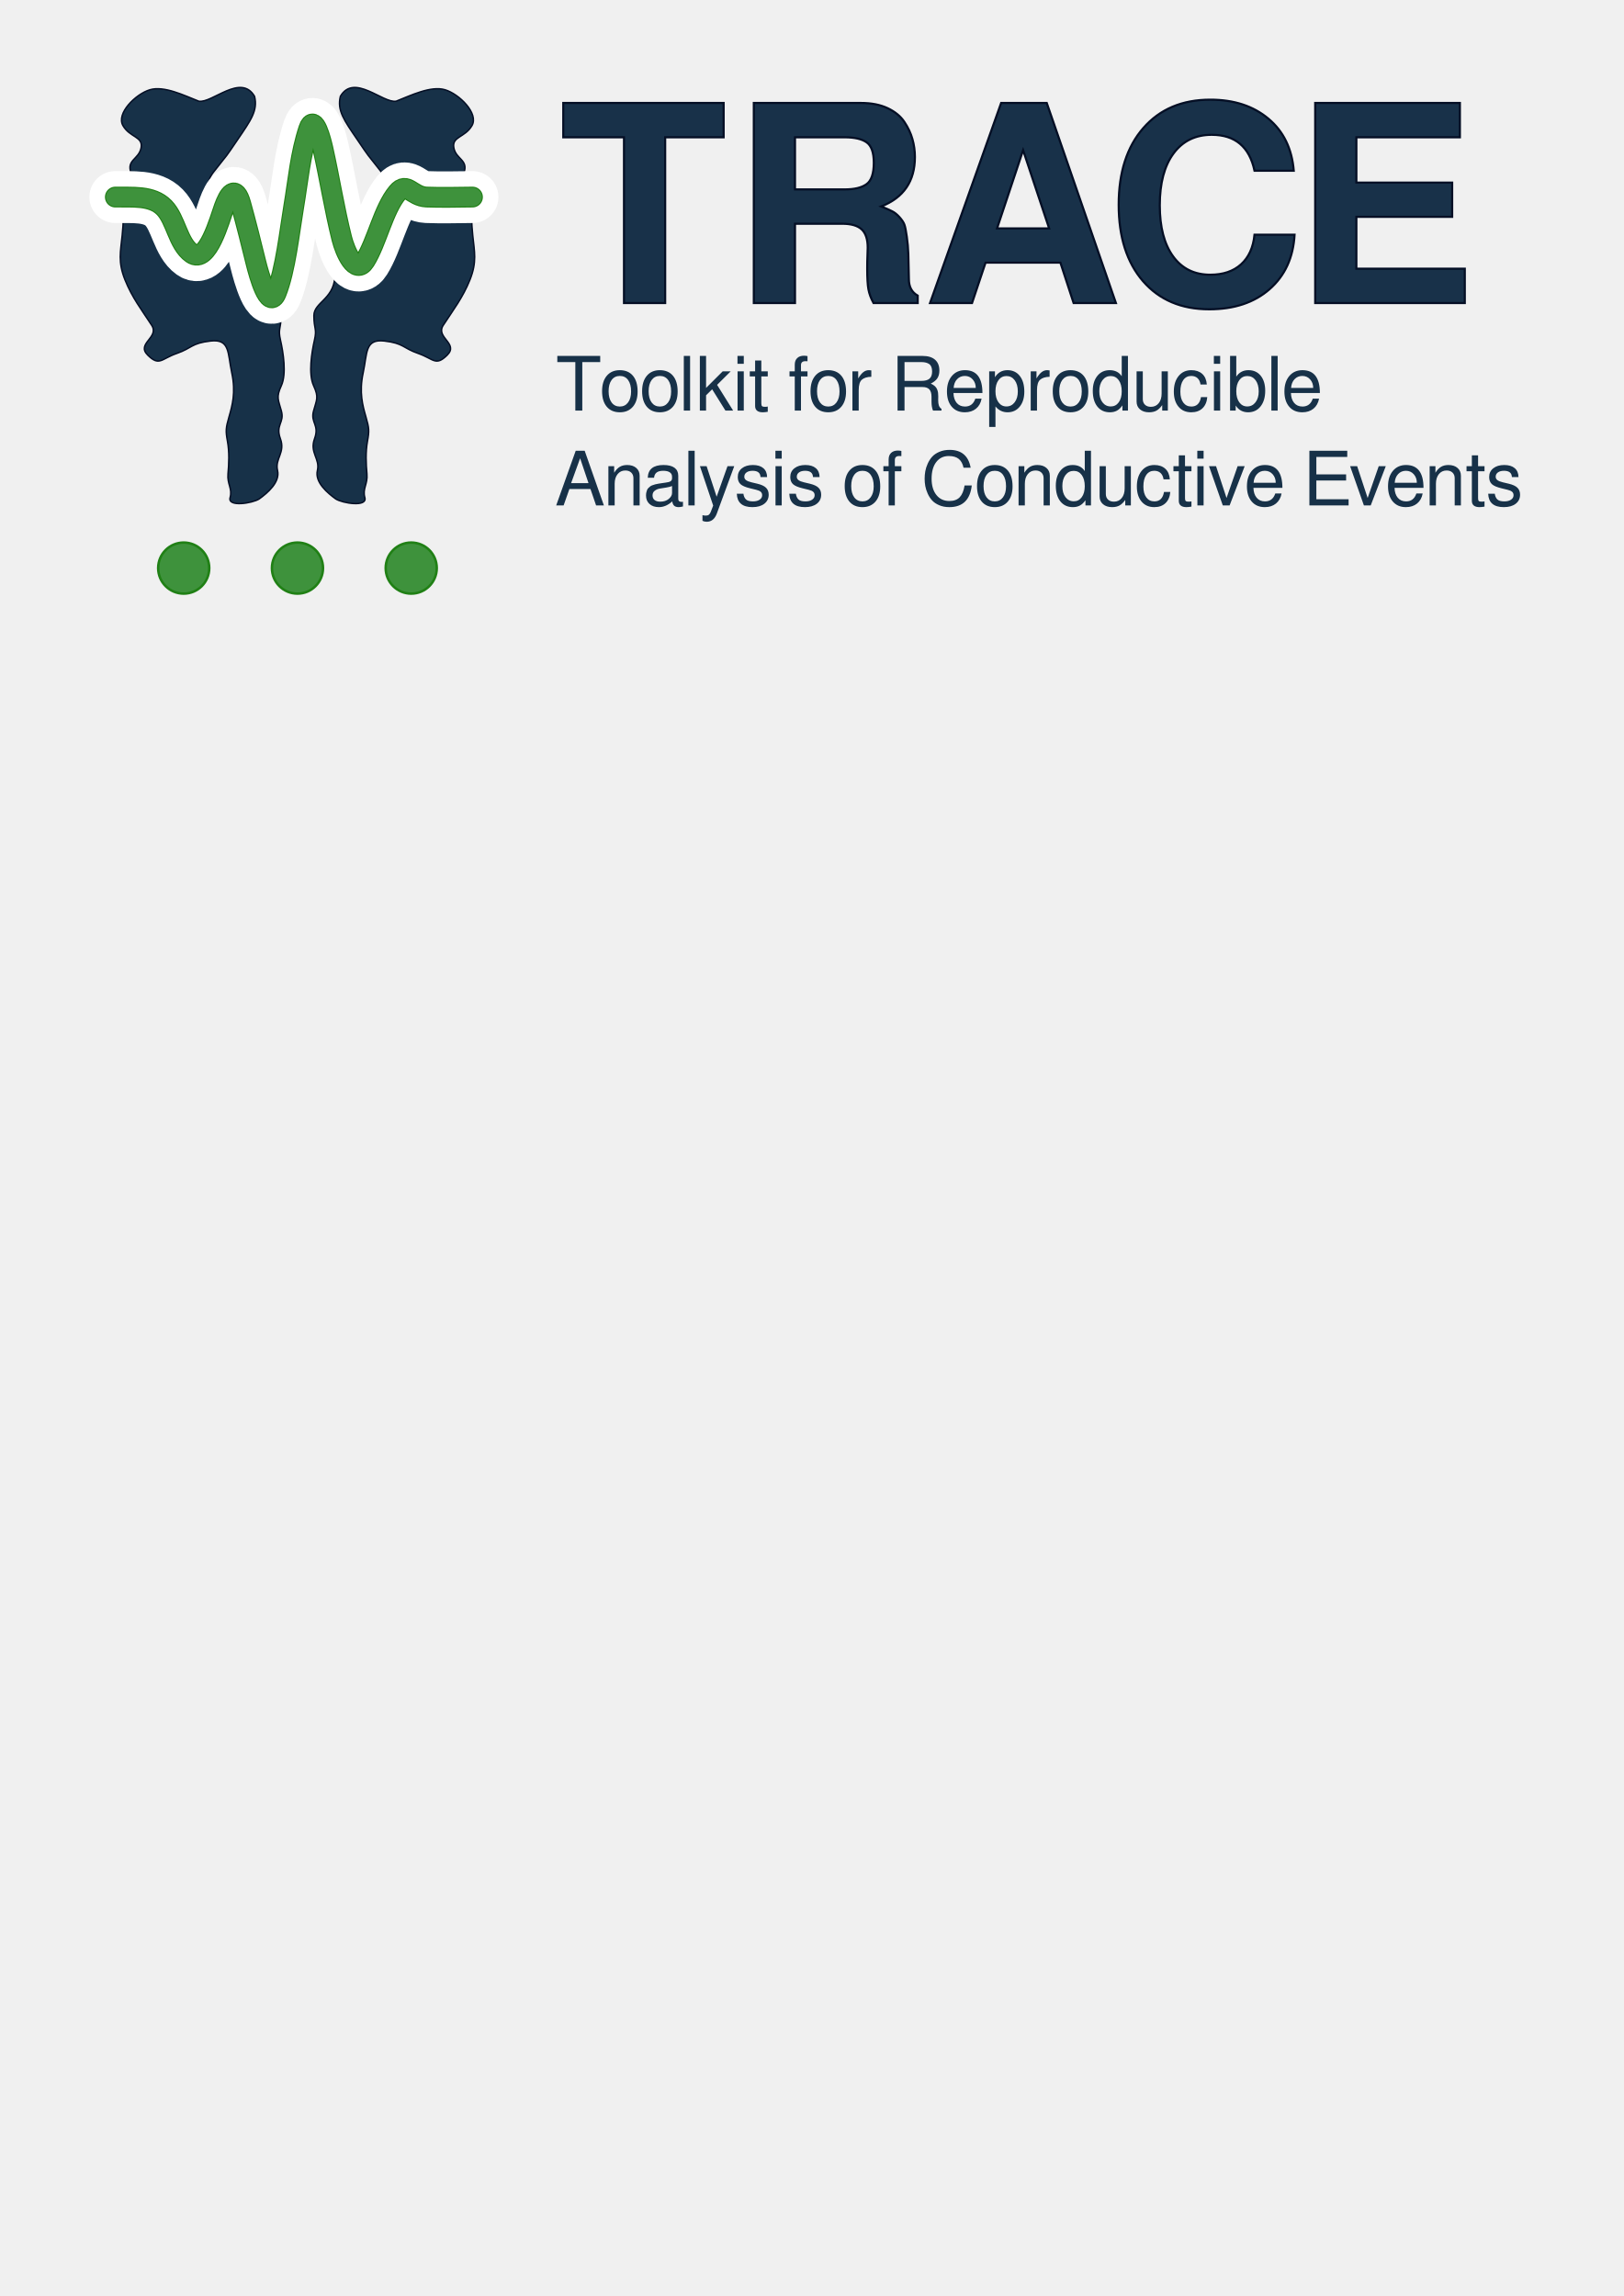
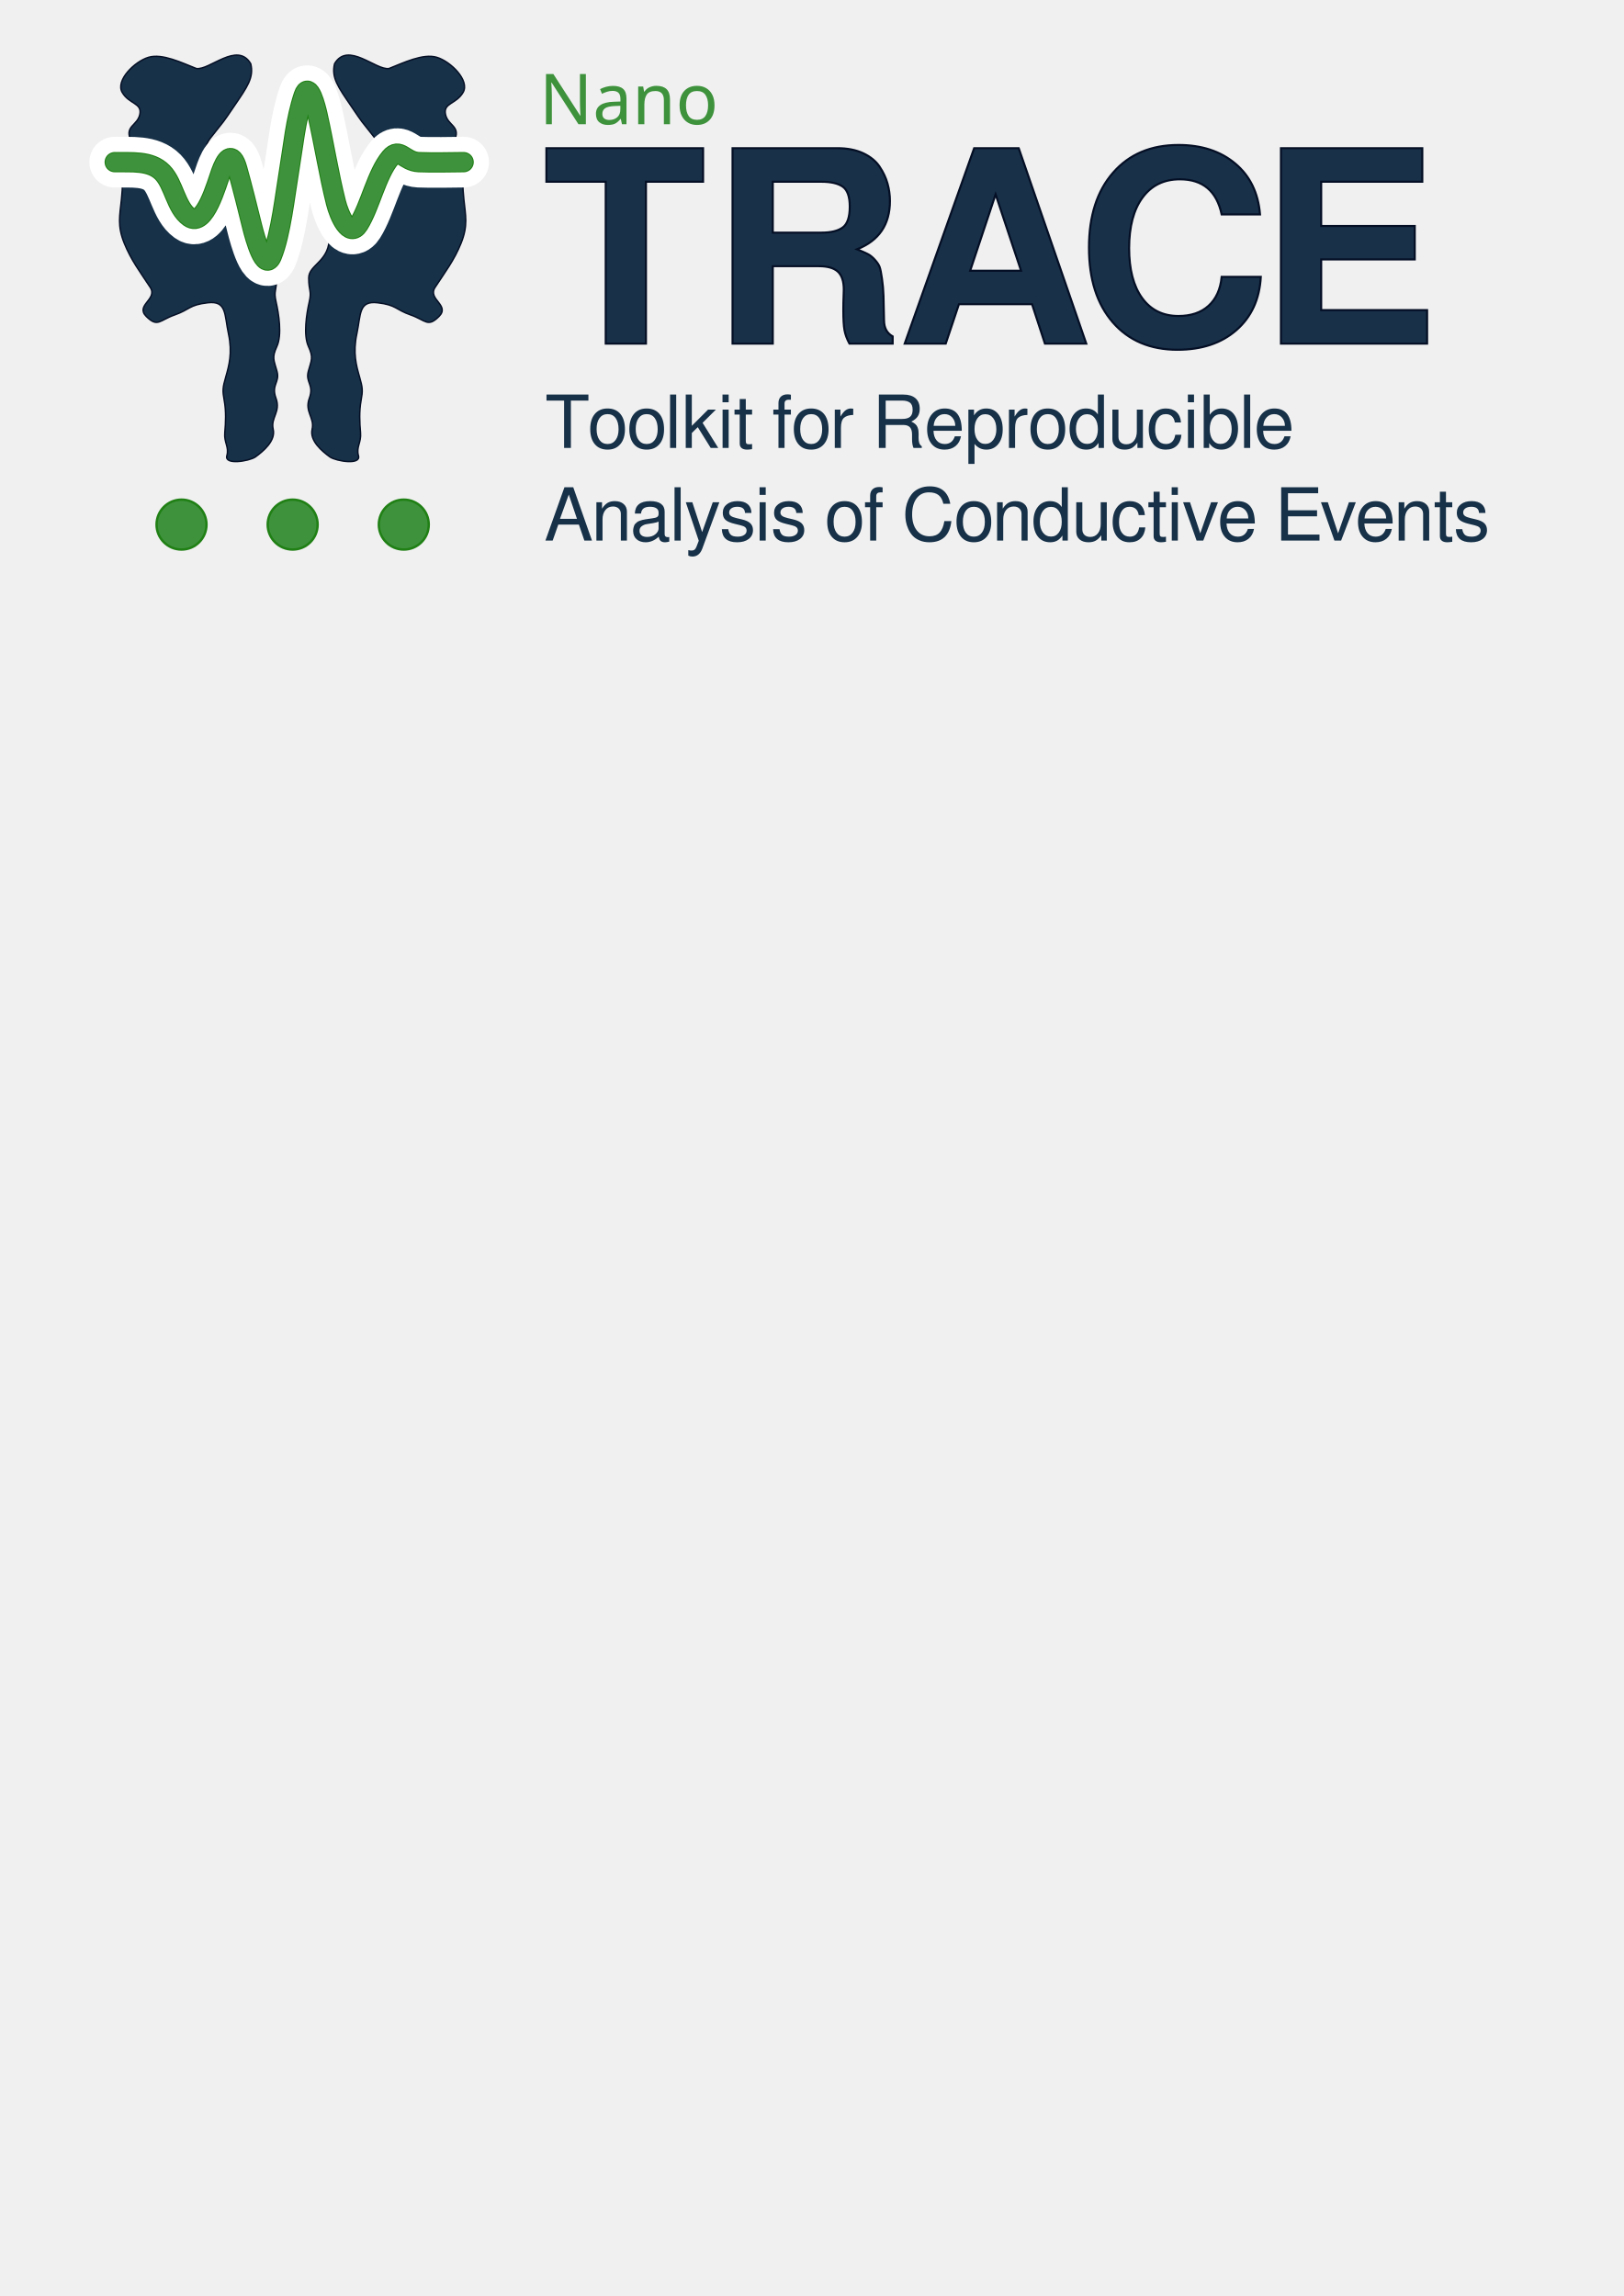
<svg xmlns="http://www.w3.org/2000/svg" xmlns:xlink="http://www.w3.org/1999/xlink" width="210mm" height="297mm" viewBox="0 0 210 297" version="1.1" id="svg1" xml:space="preserve">
  <defs id="defs1">
+     <linearGradient id="swatch15">
+       <stop style="stop-color:#208015;stop-opacity:1;" offset="0" id="stop15" />
+     </linearGradient>
    <linearGradient id="swatch20">
      <stop style="stop-color:#000000;stop-opacity:1;" offset="0" id="stop20" />
    </linearGradient>
    <linearGradient id="swatch19">
      <stop style="stop-color:#208015;stop-opacity:1;" offset="0" id="stop19" />
    </linearGradient>
    <linearGradient id="swatch16">
      <stop style="stop-color:#208015;stop-opacity:1;" offset="0" id="stop16" />
    </linearGradient>
    <linearGradient id="swatch14">
      <stop style="stop-color:#040e24;stop-opacity:1;" offset="0" id="stop14" />
    </linearGradient>
    <linearGradient id="swatch9">
      <stop style="stop-color:#40953d;stop-opacity:1;" offset="0" id="stop9" />
    </linearGradient>
    <linearGradient id="swatch8">
      <stop style="stop-color:#208015;stop-opacity:1;" offset="0" id="stop8" />
    </linearGradient>
    <linearGradient id="swatch6">
      <stop style="stop-color:#173148;stop-opacity:1;" offset="0" id="stop6" />
    </linearGradient>
    <linearGradient id="swatch5">
      <stop style="stop-color:#163047;stop-opacity:1;" offset="0" id="stop5" />
    </linearGradient>
    <linearGradient id="swatch4">
      <stop style="stop-color:#3e923c;stop-opacity:1;" offset="0" id="stop4" />
    </linearGradient>
    <linearGradient xlink:href="#swatch4" id="linearGradient5" x1="-0.021" y1="83.85" x2="64.139" y2="83.85" gradientUnits="userSpaceOnUse" />
    <linearGradient xlink:href="#swatch6" id="linearGradient6" x1="153.814" y1="236.336" x2="400.741" y2="236.336" gradientUnits="userSpaceOnUse" />
    <linearGradient xlink:href="#swatch8" id="linearGradient8" x1="833.041" y1="1295.794" x2="900.957" y2="1295.794" gradientUnits="userSpaceOnUse" />
    <linearGradient xlink:href="#swatch4" id="linearGradient9" x1="833.041" y1="1295.794" x2="900.957" y2="1295.794" gradientUnits="userSpaceOnUse" />
    <linearGradient xlink:href="#swatch4" id="linearGradient10" gradientUnits="userSpaceOnUse" x1="833.041" y1="1295.794" x2="900.957" y2="1295.794" />
    <linearGradient xlink:href="#swatch8" id="linearGradient11" gradientUnits="userSpaceOnUse" x1="833.041" y1="1295.794" x2="900.957" y2="1295.794" />
    <linearGradient xlink:href="#swatch4" id="linearGradient12" gradientUnits="userSpaceOnUse" x1="833.041" y1="1295.794" x2="900.957" y2="1295.794" />
    <linearGradient xlink:href="#swatch8" id="linearGradient13" gradientUnits="userSpaceOnUse" x1="833.041" y1="1295.794" x2="900.957" y2="1295.794" />
    <linearGradient xlink:href="#swatch8" id="linearGradient15" gradientUnits="userSpaceOnUse" x1="-0.021" y1="83.85" x2="64.139" y2="83.85" />
    <linearGradient xlink:href="#swatch14" id="linearGradient17" gradientUnits="userSpaceOnUse" x1="215.208" y1="282.068" x2="282.659" y2="282.068" />
    <linearGradient xlink:href="#swatch6" id="linearGradient29" gradientUnits="userSpaceOnUse" x1="153.814" y1="236.336" x2="400.741" y2="236.336" />
    <linearGradient xlink:href="#swatch14" id="linearGradient30" gradientUnits="userSpaceOnUse" x1="215.208" y1="282.068" x2="282.659" y2="282.068" />
    <linearGradient xlink:href="#swatch14" id="linearGradient31" gradientUnits="userSpaceOnUse" x1="215.208" y1="282.068" x2="282.659" y2="282.068" />
-     <linearGradient xlink:href="#swatch14" id="linearGradient42" gradientUnits="userSpaceOnUse" x1="1165.664" y1="624.718" x2="1345.878" y2="624.718" />
-     <linearGradient xlink:href="#swatch6" id="linearGradient43" gradientUnits="userSpaceOnUse" x1="960.704" y1="559.048" x2="1568.33" y2="559.048" />
+     <linearGradient xlink:href="#swatch14" id="linearGradient27" gradientUnits="userSpaceOnUse" x1="1165.664" y1="624.718" x2="1345.878" y2="624.718" />
+     <linearGradient xlink:href="#swatch6" id="linearGradient28" gradientUnits="userSpaceOnUse" x1="960.704" y1="559.048" x2="1568.33" y2="559.048" />
  </defs>
  <g id="layer1">
    <path id="path3" style="display:none;fill:url(#linearGradient6);fill-opacity:1;stroke:none" d="m 315.208,379.65 c -5.646,-4.087 -21.306,-11.971 -12.086,-22.887 9.22,-10.916 -17.026,-11.539 -6.846,-19.86 10.18,-8.321 -5.609,-13.569 -3.446,-21.593 2.164,-8.024 16.1,-11.844 3.124,-17.844 -12.976,-6 -4.553,-23.055 -2.686,-31.26 1.868,-8.205 -0.339,-7.221 -0.36,-16.922 -0.021,-9.701 11.202,-11.503 10.361,-30.026 -0.841,-18.523 12.425,-10.047 12.656,-21.341 0.231,-11.294 18.245,3.35 15.286,-9.212 -2.96,-12.562 -5.842,-25.677 -3.741,-34.985 2.101,-9.308 -8.885,-8.768 -11.798,-2.928 -2.913,5.839 -11.966,7.863 -20.302,0.353 -8.335,-7.51 -1.791,-19.984 6.33,-26.25 8.121,-6.265 2.948,-16.752 5.276,-26.522 2.328,-9.77 12.489,3.498 18.114,-5.33 5.625,-8.828 10.118,12.64 20.253,8.673 10.135,-3.967 23.888,-10.786 33.659,-7.871 9.772,2.915 23.305,16.298 18.528,24.647 -4.777,8.349 -14.006,7.421 -12.472,15.365 1.534,7.943 10.376,8.229 6.803,17.447 -3.573,9.218 3.72,17.69 4.796,25.251 1.076,7.561 0.265,6.251 1.4,17.475 1.135,11.224 6.404,23.32 -1.942,30.626 -8.346,7.307 -3.87,14.078 -10.277,21.481 -6.407,7.403 -2.61,1.339 -8.084,9.776 -5.474,8.436 24.6,11.796 13.804,25.294 -10.796,13.498 -20.238,-10.349 -21.583,3.055 -1.345,13.403 -6.897,2.444 -17.164,-3.789 -10.267,-6.233 -3.684,-20.888 -14.85,-17.929 -11.166,2.959 -3.988,-6.583 -12.004,-0.874 -8.016,5.709 -5.907,13.373 -8.81,26.926 -2.903,13.553 0.018,22.943 4.505,30.51 4.487,7.567 5.47,8.533 0.562,16.473 -4.908,7.94 3.71,15.675 6.303,23.747 2.593,8.072 -7.427,9.906 -5.665,16.152 1.762,6.246 -2.001,8.261 -7.646,4.174 z m -75.86,0 c 5.646,-4.087 21.306,-11.971 12.086,-22.887 -9.22,-10.916 17.026,-11.539 6.846,-19.86 -10.18,-8.321 5.609,-13.569 3.446,-21.593 -2.164,-8.024 -16.1,-11.844 -3.124,-17.844 12.976,-6 4.553,-23.055 2.686,-31.26 -1.868,-8.205 0.339,-7.221 0.36,-16.922 0.021,-9.701 -11.202,-11.503 -10.361,-30.026 0.841,-18.523 -12.425,-10.047 -12.656,-21.341 -0.231,-11.294 -18.245,3.35 -15.286,-9.212 2.96,-12.562 5.842,-25.677 3.741,-34.985 -2.101,-9.308 8.885,-8.768 11.798,-2.928 2.913,5.839 11.966,7.863 20.302,0.353 8.335,-7.51 1.791,-19.984 -6.33,-26.25 -8.121,-6.265 -2.948,-16.752 -5.276,-26.522 -2.328,-9.77 -12.489,3.498 -18.114,-5.33 -5.625,-8.828 -10.118,12.64 -20.253,8.673 -10.135,-3.967 -23.888,-10.786 -33.659,-7.871 -9.772,2.915 -23.305,16.298 -18.528,24.647 4.777,8.349 14.006,7.421 12.472,15.365 -1.534,7.943 -10.376,8.229 -6.803,17.447 3.573,9.218 -3.72,17.69 -4.796,25.251 -1.076,7.561 -0.265,6.251 -1.4,17.475 -1.135,11.224 -6.404,23.32 1.942,30.626 8.346,7.307 3.87,14.078 10.277,21.481 6.407,7.403 2.61,1.339 8.084,9.776 5.474,8.436 -24.6,11.796 -13.804,25.294 10.796,13.498 20.238,-10.349 21.583,3.055 1.345,13.403 6.897,2.444 17.164,-3.789 10.267,-6.233 3.684,-20.888 14.85,-17.929 11.166,2.959 3.988,-6.583 12.004,-0.874 8.016,5.709 5.907,13.373 8.81,26.926 2.903,13.553 -0.018,22.943 -4.505,30.51 -4.487,7.567 -5.47,8.533 -0.562,16.473 4.908,7.94 -3.71,15.675 -6.303,23.747 -2.593,8.072 7.427,9.906 5.665,16.152 -1.762,6.246 2.001,8.261 7.646,4.174 z" transform="matrix(-0.2735743,0,0,0.2735743,324.7382,217.6577)" />
-     <g id="g28" transform="matrix(0.6871681,0,0,0.6871681,-132.5865,-155.5987)">
-       <g id="g7" style="stroke:url(#linearGradient17)">
-         <path id="path7" style="fill:url(#linearGradient29);fill-opacity:1;stroke:url(#linearGradient30)" d="m 250.722,375.425 c 5.646,-4.087 14.555,-11.484 12.648,-19.637 -1.907,-8.153 5.489,-12.195 1.971,-21.817 -3.518,-9.621 2.873,-10.963 0.709,-18.987 -2.164,-8.024 -3.775,-9.407 -0.062,-17.519 3.713,-8.112 1.303,-23.055 -0.564,-31.26 -1.868,-8.205 0.339,-7.221 0.36,-16.922 0.021,-9.701 -15.339,-11.503 -14.497,-30.026 0.841,-18.523 -15.837,-5.984 -16.068,-17.278 -0.231,-11.294 -6.545,-3.049 -8.136,-15.123 -1.59,-12.074 -18.789,-22.304 -7.718,-36.37 11.071,-14.065 7.447,-8.908 16.591,-22.342 9.145,-13.433 13.952,-20.002 11.624,-29.772 -9.415,-16.068 -29.167,4.886 -38.366,3.343 -10.135,-3.967 -23.888,-10.786 -33.659,-7.871 -9.772,2.915 -23.305,16.298 -18.528,24.647 4.777,8.349 14.006,7.421 12.472,15.365 -1.534,7.943 -10.376,8.229 -6.803,17.447 3.573,9.218 -3.72,17.69 -4.796,25.251 -1.076,7.561 -0.265,6.251 -1.4,17.475 -1.135,11.224 -3.025,18.223 1.942,30.626 4.867,12.154 11.39,20.555 18.361,31.257 5.474,8.436 -10.811,12.485 -2.773,20.468 8.038,7.982 9.242,2.65 19.974,-1.082 10.733,-3.732 9.899,-7.019 23.334,-8.574 13.436,-1.555 11.653,8.317 14.555,21.87 2.903,13.553 0.307,22.618 -1.905,30.347 -2.212,7.729 -2.382,9.508 -1.05,16.798 1.333,7.29 1.002,15.35 0.359,22.447 -0.643,7.097 3.202,10.068 1.44,16.314 -1.823,6.666 15.356,3.886 19.987,0.924 z" transform="matrix(-0.2735743,0,0,0.2735743,324.7382,217.6577)" />
-         <use x="0" y="0" xlink:href="#path7" id="use7" transform="matrix(-1,0,0,1,497.8666,0)" style="stroke:url(#linearGradient31)" />
-       </g>
-       <path style="display:inline;fill:none;stroke:#ffffff;stroke-width:9.179;stroke-linecap:round;stroke-dasharray:none" d="m 0.479,81.405 c 2.916,0.073 6.458,-0.38 8.645,1.864 2.084,2.138 2.41,6.355 4.87,8.107 2.778,1.978 4.959,-6.083 5.723,-8.173 0.801,-2.194 1.95,-4.137 2.957,-0.548 0.971,3.463 1.848,7.043 2.694,10.453 0.484,1.952 2.262,8.436 3.561,5.267 1.634,-3.986 2.39,-11.078 3.102,-15.304 0.768,-4.558 1.167,-9.296 2.655,-13.731 0.971,-2.895 2.232,2.277 2.51,3.51 1.188,5.276 2.016,10.63 3.334,15.887 0.584,2.329 2.448,6.578 4.104,3.941 2.094,-3.335 3.247,-9.1 5.74,-12.077 1.674,-2 2.508,0.689 5.144,0.804 2.359,0.102 5.977,0.024 8.121,0" id="path6" transform="matrix(1.064245,0,0,1.064245,214.1441,176.8955)" />
-       <path style="display:inline;fill:none;stroke:url(#linearGradient15);stroke-width:3.676;stroke-linecap:round;stroke-dasharray:none" d="m 0.479,81.405 c 2.916,0.073 6.458,-0.38 8.645,1.864 2.084,2.138 2.41,6.355 4.87,8.107 2.778,1.978 4.959,-6.083 5.723,-8.173 0.801,-2.194 1.95,-4.137 2.957,-0.548 0.971,3.463 1.848,7.043 2.694,10.453 0.484,1.952 2.262,8.436 3.561,5.267 1.634,-3.986 2.39,-11.078 3.102,-15.304 0.768,-4.558 1.167,-9.296 2.655,-13.731 0.971,-2.895 2.232,2.277 2.51,3.51 1.188,5.276 2.016,10.63 3.334,15.887 0.584,2.329 2.448,6.578 4.104,3.941 2.094,-3.335 3.247,-9.1 5.74,-12.077 1.674,-2 2.508,0.689 5.144,0.804 2.359,0.102 5.977,0.024 8.121,0" id="path14" transform="matrix(1.064245,0,0,1.064245,214.1441,176.8955)" />
-       <path style="display:inline;fill:none;stroke:url(#linearGradient5);stroke-width:3.3;stroke-linecap:round;stroke-dasharray:none" d="m 0.479,81.405 c 2.916,0.073 6.458,-0.38 8.645,1.864 2.084,2.138 2.41,6.355 4.87,8.107 2.778,1.978 4.959,-6.083 5.723,-8.173 0.801,-2.194 1.95,-4.137 2.957,-0.548 0.971,3.463 1.848,7.043 2.694,10.453 0.484,1.952 2.262,8.436 3.561,5.267 1.634,-3.986 2.39,-11.078 3.102,-15.304 0.768,-4.558 1.167,-9.296 2.655,-13.731 0.971,-2.895 2.232,2.277 2.51,3.51 1.188,5.276 2.016,10.63 3.334,15.887 0.584,2.329 2.448,6.578 4.104,3.941 2.094,-3.335 3.247,-9.1 5.74,-12.077 1.674,-2 2.508,0.689 5.144,0.804 2.359,0.102 5.977,0.024 8.121,0" id="path4" transform="matrix(1.064245,0,0,1.064245,214.1441,176.8955)" />
-       <circle style="opacity:1;fill:url(#linearGradient9);fill-opacity:1;fill-rule:nonzero;stroke:url(#linearGradient8);stroke-width:4.102;stroke-linecap:round;stroke-dasharray:none;stroke-opacity:1;paint-order:markers stroke fill" id="path8" transform="matrix(0.2269394,0,0,0.2269394,30.76531,39.30717)" cx="866.999" cy="1295.794" r="20.163" />
-       <circle style="opacity:1;fill:url(#linearGradient10);fill-opacity:1;fill-rule:nonzero;stroke:url(#linearGradient11);stroke-width:4.102;stroke-linecap:round;stroke-dasharray:none;stroke-opacity:1;paint-order:markers stroke fill" id="circle9" transform="matrix(0.2269394,0,0,0.2269394,52.17693,39.30717)" cx="866.999" cy="1295.794" r="20.163" />
-       <circle style="opacity:1;fill:url(#linearGradient12);fill-opacity:1;fill-rule:nonzero;stroke:url(#linearGradient13);stroke-width:4.102;stroke-linecap:round;stroke-dasharray:none;stroke-opacity:1;paint-order:markers stroke fill" id="circle11" transform="matrix(0.2269394,0,0,0.2269394,73.58856,39.30717)" cx="866.999" cy="1295.794" r="20.163" />
-       <text xml:space="preserve" style="font-size:53.333px;line-height:1.25;font-family:sans-serif;-inkscape-font-specification:sans-serif;letter-spacing:0px;word-spacing:0px;fill:#183149;fill-opacity:1;stroke:url(#linearGradient42);stroke-width:0.413;stroke-dasharray:none" x="1164.064" y="643.865" id="text17" transform="matrix(0.9687631,0,0,0.9687631,-830.2831,-340.2772)">
-         <tspan id="tspan17" x="1164.064" y="643.865" style="font-style:normal;font-variant:normal;font-weight:600;font-stretch:normal;font-family:FreeSans;-inkscape-font-specification:'FreeSans Semi-Bold';fill:#183149;fill-opacity:1;stroke:url(#linearGradient42);stroke-width:0.413;stroke-dasharray:none">TRACE</tspan>
-       </text>
-       <text xml:space="preserve" style="font-size:53.333px;line-height:1.25;font-family:sans-serif;-inkscape-font-specification:sans-serif;letter-spacing:0px;word-spacing:0px;fill:url(#linearGradient43)" x="959.904" y="539.018" id="text18" transform="matrix(0.2645833,0,0,0.2645833,43.44503,161.109)">
-         <tspan id="tspan18" x="959.904" y="539.018" style="font-style:normal;font-variant:normal;font-weight:normal;font-stretch:normal;font-family:FreeSans;-inkscape-font-specification:FreeSans;fill:url(#linearGradient43)">Toolkit for Reproducible</tspan>
-         <tspan x="959.904" y="606.491" id="tspan19" style="font-style:normal;font-variant:normal;font-weight:normal;font-stretch:normal;font-family:FreeSans;-inkscape-font-specification:FreeSans;fill:url(#linearGradient43)">Analysis of Conductive Events</tspan>
-       </text>
+     <g id="g7" style="stroke:url(#linearGradient17)" transform="matrix(0.6712824,0,0,0.6712824,-129.2541,-155.9293)">
+       <path id="path7" style="fill:url(#linearGradient29);fill-opacity:1;stroke:url(#linearGradient30)" d="m 250.722,375.425 c 5.646,-4.087 14.555,-11.484 12.648,-19.637 -1.907,-8.153 5.489,-12.195 1.971,-21.817 -3.518,-9.621 2.873,-10.963 0.709,-18.987 -2.164,-8.024 -3.775,-9.407 -0.062,-17.519 3.713,-8.112 1.303,-23.055 -0.564,-31.26 -1.868,-8.205 0.339,-7.221 0.36,-16.922 0.021,-9.701 -15.339,-11.503 -14.497,-30.026 0.841,-18.523 -15.837,-5.984 -16.068,-17.278 -0.231,-11.294 -6.545,-3.049 -8.136,-15.123 -1.59,-12.074 -18.789,-22.304 -7.718,-36.37 11.071,-14.065 7.447,-8.908 16.591,-22.342 9.145,-13.433 13.952,-20.002 11.624,-29.772 -9.415,-16.068 -29.167,4.886 -38.366,3.343 -10.135,-3.967 -23.888,-10.786 -33.659,-7.871 -9.772,2.915 -23.305,16.298 -18.528,24.647 4.777,8.349 14.006,7.421 12.472,15.365 -1.534,7.943 -10.376,8.229 -6.803,17.447 3.573,9.218 -3.72,17.69 -4.796,25.251 -1.076,7.561 -0.265,6.251 -1.4,17.475 -1.135,11.224 -3.025,18.223 1.942,30.626 4.867,12.154 11.39,20.555 18.361,31.257 5.474,8.436 -10.811,12.485 -2.773,20.468 8.038,7.982 9.242,2.65 19.974,-1.082 10.733,-3.732 9.899,-7.019 23.334,-8.574 13.436,-1.555 11.653,8.317 14.555,21.87 2.903,13.553 0.307,22.618 -1.905,30.347 -2.212,7.729 -2.382,9.508 -1.05,16.798 1.333,7.29 1.002,15.35 0.359,22.447 -0.643,7.097 3.202,10.068 1.44,16.314 -1.823,6.666 15.356,3.886 19.987,0.924 z" transform="matrix(-0.2735743,0,0,0.2735743,324.7382,217.6577)" />
+       <use x="0" y="0" xlink:href="#path7" id="use7" transform="matrix(-1,0,0,1,497.8666,0)" style="stroke:url(#linearGradient31)" />
    </g>
+     <path style="display:inline;fill:none;stroke:#ffffff;stroke-width:9.179;stroke-linecap:round;stroke-dasharray:none" d="m 0.479,81.405 c 2.916,0.073 6.458,-0.38 8.645,1.864 2.084,2.138 2.41,6.355 4.87,8.107 2.778,1.978 4.959,-6.083 5.723,-8.173 0.801,-2.194 1.95,-4.137 2.957,-0.548 0.971,3.463 1.848,7.043 2.694,10.453 0.484,1.952 2.262,8.436 3.561,5.267 1.634,-3.986 2.39,-11.078 3.102,-15.304 0.768,-4.558 1.167,-9.296 2.655,-13.731 0.971,-2.895 2.232,2.277 2.51,3.51 1.188,5.276 2.016,10.63 3.334,15.887 0.584,2.329 2.448,6.578 4.104,3.941 2.094,-3.335 3.247,-9.1 5.74,-12.077 1.674,-2 2.508,0.689 5.144,0.804 2.359,0.102 5.977,0.024 8.121,0" id="path6" transform="matrix(0.714409,0,0,0.714409,14.49706,-37.18245)" />
+     <path style="display:inline;fill:none;stroke:url(#linearGradient15);stroke-width:3.676;stroke-linecap:round;stroke-dasharray:none" d="m 0.479,81.405 c 2.916,0.073 6.458,-0.38 8.645,1.864 2.084,2.138 2.41,6.355 4.87,8.107 2.778,1.978 4.959,-6.083 5.723,-8.173 0.801,-2.194 1.95,-4.137 2.957,-0.548 0.971,3.463 1.848,7.043 2.694,10.453 0.484,1.952 2.262,8.436 3.561,5.267 1.634,-3.986 2.39,-11.078 3.102,-15.304 0.768,-4.558 1.167,-9.296 2.655,-13.731 0.971,-2.895 2.232,2.277 2.51,3.51 1.188,5.276 2.016,10.63 3.334,15.887 0.584,2.329 2.448,6.578 4.104,3.941 2.094,-3.335 3.247,-9.1 5.74,-12.077 1.674,-2 2.508,0.689 5.144,0.804 2.359,0.102 5.977,0.024 8.121,0" id="path14" transform="matrix(0.714409,0,0,0.714409,14.49706,-37.18245)" />
+     <path style="display:inline;fill:none;stroke:url(#linearGradient5);stroke-width:3.3;stroke-linecap:round;stroke-dasharray:none" d="m 0.479,81.405 c 2.916,0.073 6.458,-0.38 8.645,1.864 2.084,2.138 2.41,6.355 4.87,8.107 2.778,1.978 4.959,-6.083 5.723,-8.173 0.801,-2.194 1.95,-4.137 2.957,-0.548 0.971,3.463 1.848,7.043 2.694,10.453 0.484,1.952 2.262,8.436 3.561,5.267 1.634,-3.986 2.39,-11.078 3.102,-15.304 0.768,-4.558 1.167,-9.296 2.655,-13.731 0.971,-2.895 2.232,2.277 2.51,3.51 1.188,5.276 2.016,10.63 3.334,15.887 0.584,2.329 2.448,6.578 4.104,3.941 2.094,-3.335 3.247,-9.1 5.74,-12.077 1.674,-2 2.508,0.689 5.144,0.804 2.359,0.102 5.977,0.024 8.121,0" id="path4" transform="matrix(0.714409,0,0,0.714409,14.49706,-37.18245)" />
+     <circle style="fill:url(#linearGradient9);fill-opacity:1;fill-rule:nonzero;stroke:url(#linearGradient8);stroke-width:4.102;stroke-linecap:round;stroke-dasharray:none;stroke-opacity:1;paint-order:markers stroke fill" id="path8" transform="matrix(0.1523404,0,0,0.1523404,-108.6019,-129.5431)" cx="866.999" cy="1295.794" r="20.163" />
+     <circle style="fill:url(#linearGradient10);fill-opacity:1;fill-rule:nonzero;stroke:url(#linearGradient11);stroke-width:4.102;stroke-linecap:round;stroke-dasharray:none;stroke-opacity:1;paint-order:markers stroke fill" id="circle9" transform="matrix(0.1523404,0,0,0.1523404,-94.22867,-129.5431)" cx="866.999" cy="1295.794" r="20.163" />
+     <circle style="fill:url(#linearGradient12);fill-opacity:1;fill-rule:nonzero;stroke:url(#linearGradient13);stroke-width:4.102;stroke-linecap:round;stroke-dasharray:none;stroke-opacity:1;paint-order:markers stroke fill" id="circle11" transform="matrix(0.1523404,0,0,0.1523404,-79.85542,-129.5431)" cx="866.999" cy="1295.794" r="20.163" />
+     <text xml:space="preserve" style="font-size:53.333px;line-height:1.25;font-family:sans-serif;-inkscape-font-specification:sans-serif;letter-spacing:0px;word-spacing:0px;fill:#183149;fill-opacity:1;stroke:url(#linearGradient27);stroke-width:0.413;stroke-dasharray:none" x="1164.064" y="643.865" id="text17" transform="matrix(0.6503136,0,0,0.6503136,-687.3727,-374.2643)">
+       <tspan id="tspan17" x="1164.064" y="643.865" style="font-style:normal;font-variant:normal;font-weight:600;font-stretch:normal;font-family:FreeSans;-inkscape-font-specification:'FreeSans Semi-Bold';fill:#183149;fill-opacity:1;stroke:url(#linearGradient27);stroke-width:0.413;stroke-dasharray:none">TRACE</tspan>
+     </text>
+     <text xml:space="preserve" style="font-size:53.333px;line-height:1.25;font-family:sans-serif;-inkscape-font-specification:sans-serif;letter-spacing:0px;word-spacing:0px;fill:url(#linearGradient28)" x="959.904" y="539.018" id="text18" transform="matrix(0.1776101,0,0,0.1776101,-100.0902,-37.78945)">
+       <tspan id="tspan18" x="959.904" y="539.018" style="font-style:normal;font-variant:normal;font-weight:normal;font-stretch:normal;font-family:FreeSans;-inkscape-font-specification:FreeSans;fill:url(#linearGradient28)">Toolkit for Reproducible</tspan>
+       <tspan x="959.904" y="606.491" id="tspan19" style="font-style:normal;font-variant:normal;font-weight:normal;font-stretch:normal;font-family:FreeSans;-inkscape-font-specification:FreeSans;fill:url(#linearGradient28)">Analysis of Conductive Events</tspan>
+     </text>
+     <text xml:space="preserve" style="font-size:53.333px;line-height:1.25;font-family:Gabriola;-inkscape-font-specification:Gabriola;letter-spacing:0px;word-spacing:0px;fill:#3e923c;fill-opacity:1" id="text23" y="427.717" x="200.265" transform="matrix(0.1707355,0,0,0.1707355,35.54323,-56.95281)">
+       <tspan id="tspan23" x="200.265" y="427.717" style="font-style:normal;font-variant:normal;font-weight:normal;font-stretch:normal;font-family:'MV Boli';-inkscape-font-specification:'MV Boli';fill:#3e923c;fill-opacity:1">Nano</tspan>
+     </text>
  </g>
</svg>
